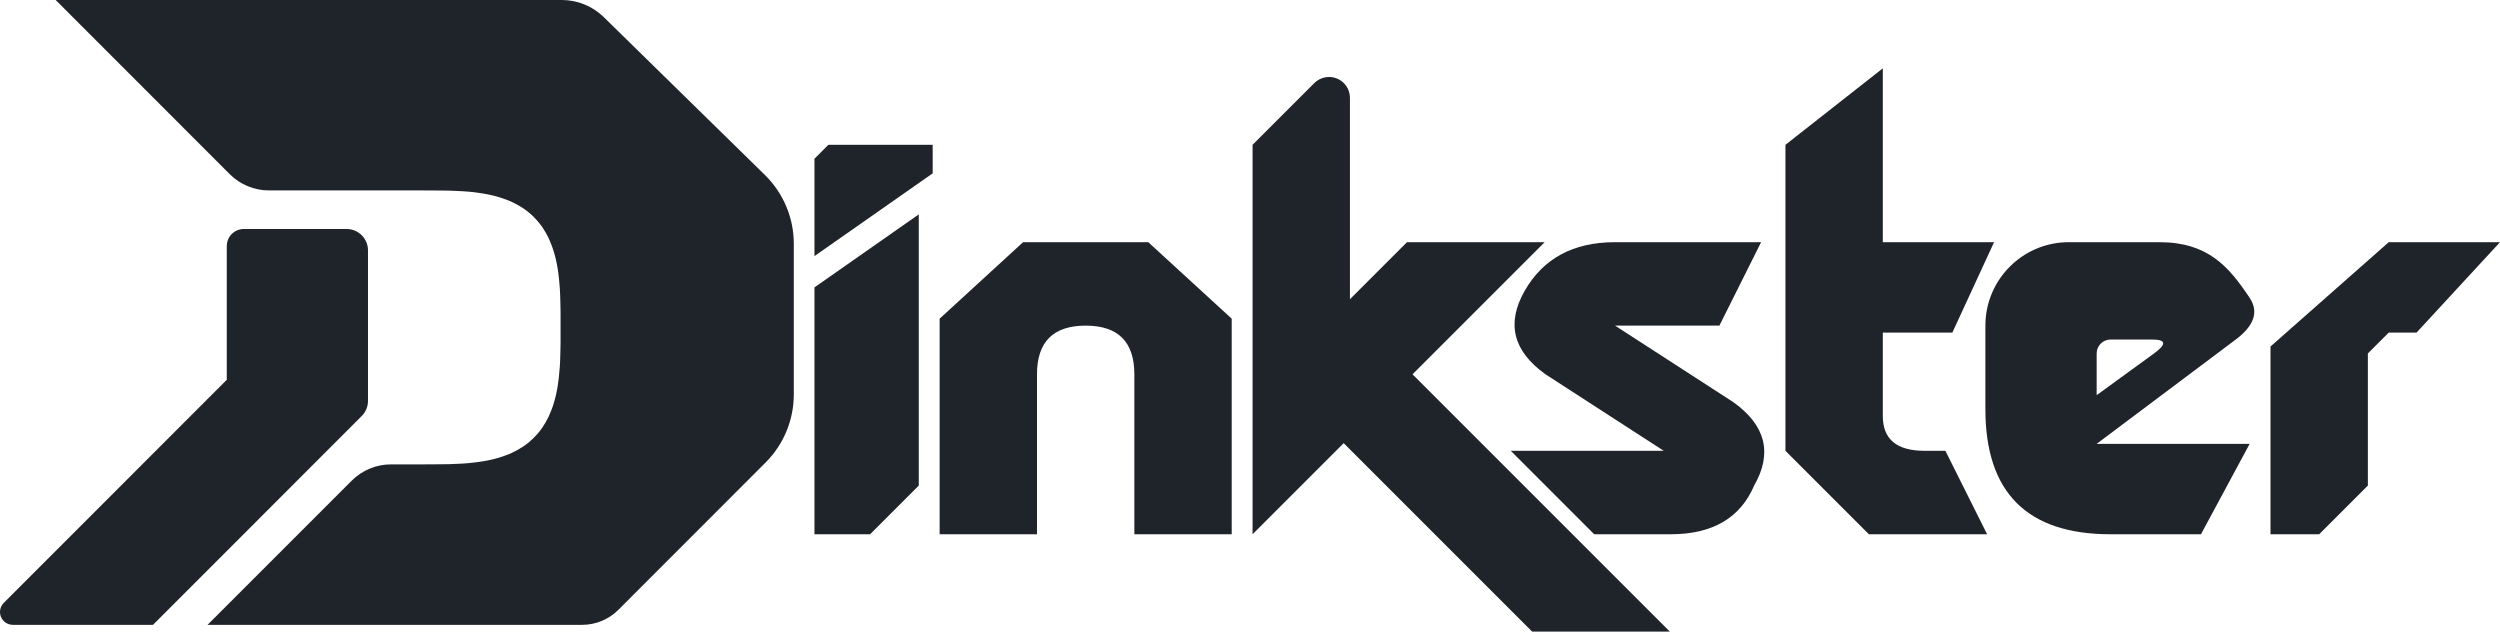
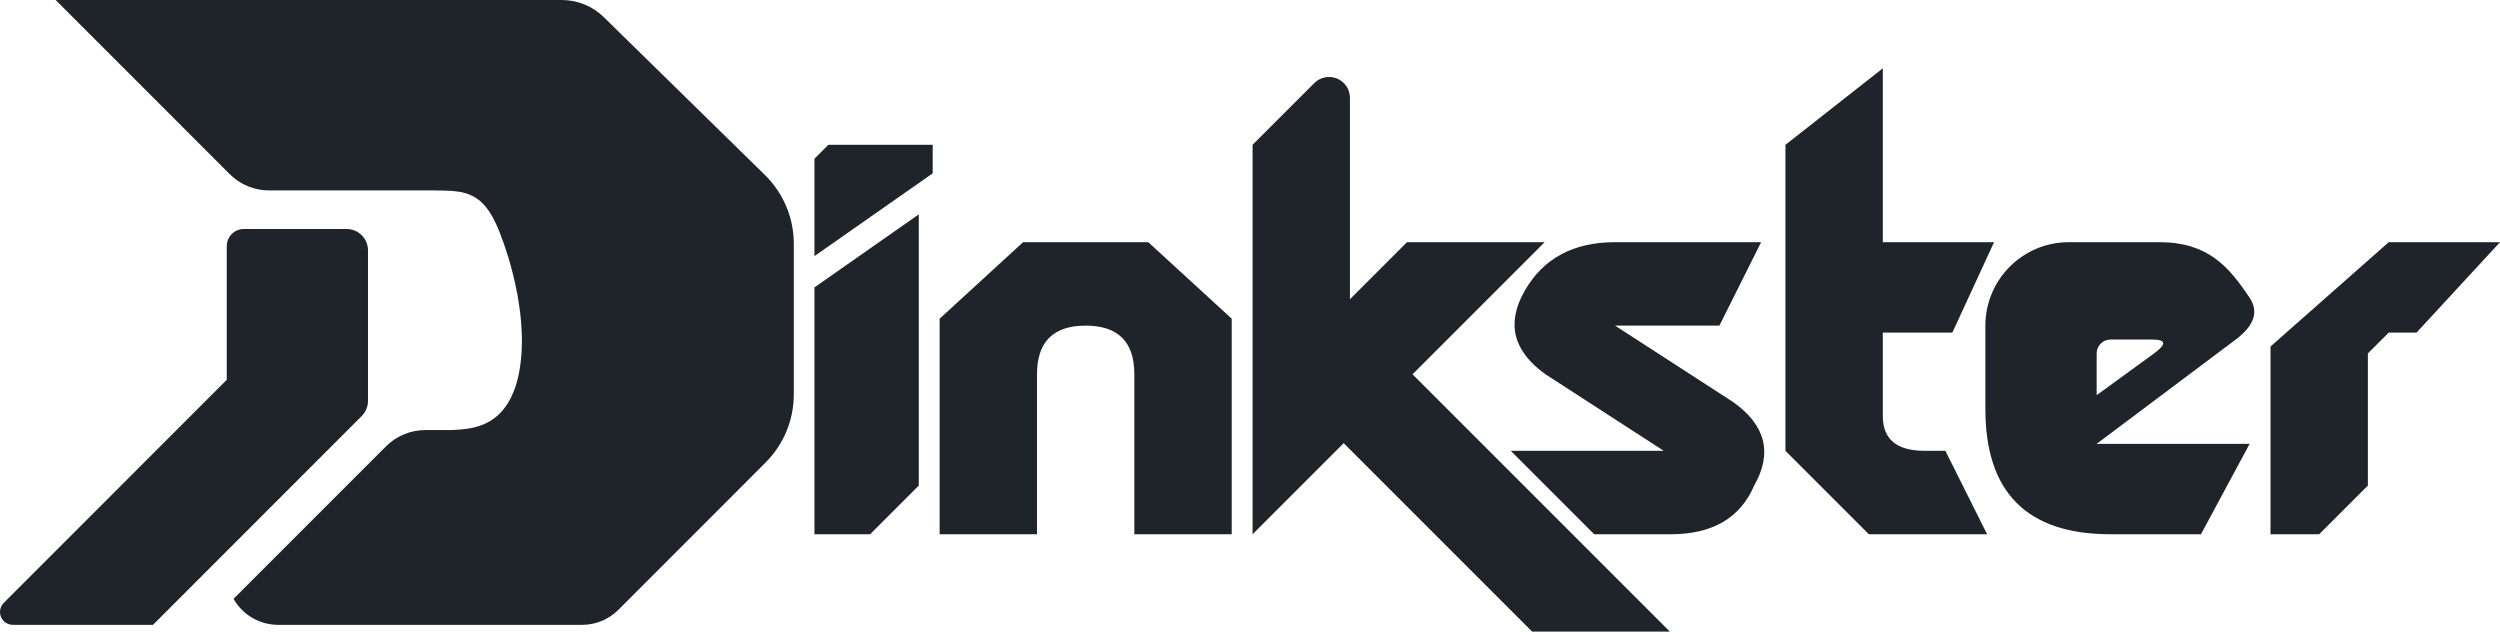
<svg xmlns="http://www.w3.org/2000/svg" viewBox="0 0 1222.268 308.804" width="1222.268" height="308.804" version="1.1" id="svg264">
  <defs id="defs80">
    <clipPath id="e-open-counter" clipPathUnits="userSpaceOnUse">
      <path d="M -20,-20 H 100 V 100 H -20 Z m 34,54 v -5.538 h 7.615 z" clip-rule="evenodd" id="path60" />
    </clipPath>
    <clipPath id="k-beam-baseline" clipPathUnits="userSpaceOnUse">
      <path d="M -20,-20 H 100 V 100 H 14 V 59.153 h -34 z" id="path63" />
    </clipPath>
    <clipPath id="approved-silhouette" clipPathUnits="userSpaceOnUse">
-       <path id="silhouette-clip-path" fill="#32e6c5" d="M 156.4,176.8 H 680 a 62,62 0 0 1 43.4,17.7 L 890.1,357.8 A 99.6,99.6 0 0 1 920,429 v 155.9 a 99.6,99.6 0 0 1 -29.2,70.4 L 738.6,807.6 A 53.1,53.1 0 0 1 701,823.2 H 313.5 L 462.7,674 a 57.5,57.5 0 0 1 40.7,-16.8 h 33.7 l 16.7,-0.1 9,-0.1 7.5,-0.3 6.5,-0.3 5.8,-0.4 5.5,-0.6 5.1,-0.6 4.7,-0.7 4.6,-0.8 4.3,-0.9 4.1,-1 3.9,-1.1 3.7,-1.2 3.7,-1.3 3.4,-1.3 3.3,-1.5 3.2,-1.6 3.1,-1.7 2.9,-1.8 2.9,-1.8 2.7,-2 2.6,-2.1 2.5,-2.2 2.3,-2.2 2.3,-2.4 2.2,-2.5 2.1,-2.6 2,-2.7 1.8,-2.9 1.8,-2.9 1.7,-3.1 1.6,-3.2 1.4,-3.3 1.4,-3.4 1.3,-3.6 1.2,-3.8 1.1,-3.9 1,-4.1 0.9,-4.3 0.8,-4.5 0.7,-4.8 0.6,-5.1 0.5,-5.4 0.5,-5.9 0.3,-6.5 0.2,-7.4 0.2,-9.1 v -16.7 -16.7 l -0.2,-9.1 -0.2,-7.4 -0.3,-6.5 -0.5,-5.9 -0.5,-5.4 -0.6,-5.1 -0.7,-4.8 -0.8,-4.5 -0.9,-4.3 -1,-4.1 -1.1,-3.9 -1.2,-3.8 -1.3,-3.6 -1.4,-3.4 -1.4,-3.4 -1.6,-3.2 -1.7,-3 -1.8,-3 -1.8,-2.8 -2,-2.7 -2.1,-2.6 -2.2,-2.5 -2.3,-2.4 -2.3,-2.3 -2.5,-2.1 -2.6,-2.1 -2.7,-2 -2.9,-1.9 -2.9,-1.7 -3.1,-1.7 -3.2,-1.6 -3.3,-1.5 -3.4,-1.3 -3.7,-1.3 -3.7,-1.2 -3.9,-1.1 -4.1,-1 -4.3,-0.9 -4.6,-0.8 -4.7,-0.7 -5.1,-0.7 -5.5,-0.5 -5.8,-0.4 -6.5,-0.3 -7.5,-0.3 -9,-0.1 -16.7,-0.1 H 377.2 A 57.5,57.5 0 0 1 336.5,357 Z m 177,254.6 a 17.7,17.7 0 0 1 17.7,-17.7 h 106.3 a 22.1,22.1 0 0 1 22.1,22.1 v 155.7 a 22.1,22.1 0 0 1 -6.5,15.7 l -215.9,216 h -145 a 13.3,13.3 0 0 1 -9.4,-22.7 L 333.4,569.7 Z" />
+       <path id="silhouette-clip-path" fill="#32e6c5" d="M 156.4,176.8 H 680 a 62,62 0 0 1 43.4,17.7 L 890.1,357.8 A 99.6,99.6 0 0 1 920,429 v 155.9 a 99.6,99.6 0 0 1 -29.2,70.4 L 738.6,807.6 A 53.1,53.1 0 0 1 701,823.2 H 386.6 A 53.1,53.1 0 0 1 340.4,796.3 L 498.1,638.6 a 57.5,57.5 0 0 1 40.7,-16.9 h 12.9 13 l 7,-0.3 5.7,-0.5 5,-0.6 4.5,-0.8 4.1,-1 3.8,-1.1 3.6,-1.3 3.3,-1.5 3.2,-1.7 2.9,-1.8 2.8,-2 2.7,-2.2 2.5,-2.3 2.3,-2.5 2.2,-2.7 2.1,-2.8 1.9,-2.9 1.8,-3.1 1.7,-3.3 1.5,-3.4 1.5,-3.6 1.3,-3.7 1.2,-3.8 1,-3.9 1,-4.1 0.8,-4.3 0.7,-4.3 0.6,-4.5 0.5,-4.6 0.4,-4.7 0.2,-4.8 0.2,-5 v -5.1 l -0.1,-5.2 -0.3,-5.3 -0.3,-5.4 -0.5,-5.6 -0.6,-5.7 -0.8,-5.8 -0.9,-6.1 -1,-6.2 -1.3,-6.4 -1.4,-6.8 -1.7,-7.2 -2,-7.8 -2.5,-9 -4.9,-15.1 -4.9,-13.3 -2.7,-6.3 -2.3,-4.9 -2,-3.9 -2,-3.3 -1.8,-2.9 -1.8,-2.5 -1.7,-2.2 -1.7,-1.9 -1.7,-1.8 -1.6,-1.5 -1.6,-1.4 -1.7,-1.2 -1.6,-1.1 -1.6,-1 -1.6,-0.9 -1.6,-0.8 -1.5,-0.7 -1.6,-0.6 -1.6,-0.6 -1.6,-0.5 -1.6,-0.4 -1.5,-0.4 -1.6,-0.3 -1.6,-0.3 -1.6,-0.2 -1.6,-0.2 -1.6,-0.2 -1.6,-0.2 -1.6,-0.1 -1.7,-0.1 -1.6,-0.1 h -1.7 l -1.7,-0.1 h -1.7 l -1.7,-0.1 h -1.8 -1.8 -1.9 l -1.9,-0.1 h -2 -2.1 -2.2 -2.4 -2.6 -2.9 -3.5 -6.5 -147 A 57.5,57.5 0 0 1 336.5,357 Z m 177,254.6 a 17.7,17.7 0 0 1 17.7,-17.7 h 106.3 a 22.1,22.1 0 0 1 22.1,22.1 v 155.7 a 22.1,22.1 0 0 1 -6.5,15.7 l -215.9,216 h -145 a 13.3,13.3 0 0 1 -9.4,-22.7 L 333.4,569.7 Z" />
    </clipPath>
    <clipPath id="plane-coral" clipPathUnits="userSpaceOnUse">
      <path d="m 343,68 67.8,67.8 a 45,45 0 0 1 13.2,31.8 v 112.8 a 45,45 0 0 1 -13.2,31.8 L 363,360 H 600 V 40 H 343 Z" transform="matrix(2.213439,0,0,2.213439,-180.079,26.32411)" id="path68" />
    </clipPath>
    <clipPath id="plane-yellow" clipPathUnits="userSpaceOnUse">
      <path d="M 80,240 H 232 V 390 H 80 Z" transform="matrix(2.213439,0,0,2.213439,-180.079,26.32411)" id="path71" />
    </clipPath>
    <clipPath id="optical-silhouette-16" clipPathUnits="userSpaceOnUse">
-       <path d="M 156.4,176.8 H 680 a 62,62 0 0 1 43.4,17.7 L 890.1,357.8 A 99.6,99.6 0 0 1 920,429 v 155.9 a 99.6,99.6 0 0 1 -29.2,70.4 L 738.6,807.6 A 53.1,53.1 0 0 1 701,823.2 H 313.5 L 462.7,674 a 57.5,57.5 0 0 1 40.7,-16.8 h 33.7 l 16.7,-0.1 9,-0.1 7.5,-0.3 6.5,-0.3 5.8,-0.4 5.5,-0.6 5.1,-0.6 4.7,-0.7 4.6,-0.8 4.3,-0.9 4.1,-1 3.9,-1.1 3.7,-1.2 3.7,-1.3 3.4,-1.3 3.3,-1.5 3.2,-1.6 3.1,-1.7 2.9,-1.8 2.9,-1.8 2.7,-2 2.6,-2.1 2.5,-2.2 2.3,-2.2 2.3,-2.4 2.2,-2.5 2.1,-2.6 2,-2.7 1.8,-2.9 1.8,-2.9 1.7,-3.1 1.6,-3.2 1.4,-3.3 1.4,-3.4 1.3,-3.6 1.2,-3.8 1.1,-3.9 1,-4.1 0.9,-4.3 0.8,-4.5 0.7,-4.8 0.6,-5.1 0.5,-5.4 0.5,-5.9 0.3,-6.5 0.2,-7.4 0.2,-9.1 v -16.7 -16.7 l -0.2,-9.1 -0.2,-7.4 -0.3,-6.5 -0.5,-5.9 -0.5,-5.4 -0.6,-5.1 -0.7,-4.8 -0.8,-4.5 -0.9,-4.3 -1,-4.1 -1.1,-3.9 -1.2,-3.8 -1.3,-3.6 -1.4,-3.4 -1.4,-3.4 -1.6,-3.2 -1.7,-3 -1.8,-3 -1.8,-2.8 -2,-2.7 -2.1,-2.6 -2.2,-2.5 -2.3,-2.4 -2.3,-2.3 -2.5,-2.1 -2.6,-2.1 -2.7,-2 -2.9,-1.9 -2.9,-1.7 -3.1,-1.7 -3.2,-1.6 -3.3,-1.5 -3.4,-1.3 -3.7,-1.3 -3.7,-1.2 -3.9,-1.1 -4.1,-1 -4.3,-0.9 -4.6,-0.8 -4.7,-0.7 -5.1,-0.7 -5.5,-0.5 -5.8,-0.4 -6.5,-0.3 -7.5,-0.3 -9,-0.1 -16.7,-0.1 H 377.2 A 57.5,57.5 0 0 1 336.5,357 Z m 177,223.6 a 17.7,17.7 0 0 1 17.7,-17.7 h 106.3 a 22.1,22.1 0 0 1 22.1,22.1 V 635.5 A 22.1,22.1 0 0 1 473,651.1 L 301,823.2 H 112.1 a 13.3,13.3 0 0 1 -9.4,-22.7 L 333.4,569.7 Z" id="path74" />
+       <path d="M 156.4,176.8 H 680 a 62,62 0 0 1 43.4,17.7 L 890.1,357.8 A 99.6,99.6 0 0 1 920,429 v 155.9 a 99.6,99.6 0 0 1 -29.2,70.4 L 738.6,807.6 A 53.1,53.1 0 0 1 701,823.2 H 386.6 A 53.1,53.1 0 0 1 340.4,796.3 L 498.1,638.6 a 57.5,57.5 0 0 1 40.7,-16.9 h 12.9 13 l 7,-0.3 5.7,-0.5 5,-0.6 4.5,-0.8 4.1,-1 3.8,-1.1 3.6,-1.3 3.3,-1.5 3.2,-1.7 2.9,-1.8 2.8,-2 2.7,-2.2 2.5,-2.3 2.3,-2.5 2.2,-2.7 2.1,-2.8 1.9,-2.9 1.8,-3.1 1.7,-3.3 1.5,-3.4 1.5,-3.6 1.3,-3.7 1.2,-3.8 1,-3.9 1,-4.1 0.8,-4.3 0.7,-4.3 0.6,-4.5 0.5,-4.6 0.4,-4.7 0.2,-4.8 0.2,-5 v -5.1 l -0.1,-5.2 -0.3,-5.3 -0.3,-5.4 -0.5,-5.6 -0.6,-5.7 -0.8,-5.8 -0.9,-6.1 -1,-6.2 -1.3,-6.4 -1.4,-6.8 -1.7,-7.2 -2,-7.8 -2.5,-9 -4.9,-15.1 -4.9,-13.3 -2.7,-6.3 -2.3,-4.9 -2,-3.9 -2,-3.3 -1.8,-2.9 -1.8,-2.5 -1.7,-2.2 -1.7,-1.9 -1.7,-1.8 -1.6,-1.5 -1.6,-1.4 -1.7,-1.2 -1.6,-1.1 -1.6,-1 -1.6,-0.9 -1.6,-0.8 -1.5,-0.7 -1.6,-0.6 -1.6,-0.6 -1.6,-0.5 -1.6,-0.4 -1.5,-0.4 -1.6,-0.3 -1.6,-0.3 -1.6,-0.2 -1.6,-0.2 -1.6,-0.2 -1.6,-0.2 -1.6,-0.1 -1.7,-0.1 -1.6,-0.1 h -1.7 l -1.7,-0.1 h -1.7 l -1.7,-0.1 h -1.8 -1.8 -1.9 l -1.9,-0.1 h -2 -2.1 -2.2 -2.4 -2.6 -2.9 -3.5 -6.5 -147 A 57.5,57.5 0 0 1 336.5,357 Z m 177,223.6 a 17.7,17.7 0 0 1 17.7,-17.7 h 106.3 a 22.1,22.1 0 0 1 22.1,22.1 V 635.5 A 22.1,22.1 0 0 1 473,651.1 L 301,823.2 H 112.1 a 13.3,13.3 0 0 1 -9.4,-22.7 L 333.4,569.7 Z" id="path74" />
    </clipPath>
    <clipPath id="optical-silhouette-24" clipPathUnits="userSpaceOnUse">
-       <path d="M 156.4,176.8 H 680 a 62,62 0 0 1 43.4,17.7 L 890.1,357.8 A 99.6,99.6 0 0 1 920,429 v 155.9 a 99.6,99.6 0 0 1 -29.2,70.4 L 738.6,807.6 A 53.1,53.1 0 0 1 701,823.2 H 313.5 L 462.7,674 a 57.5,57.5 0 0 1 40.7,-16.8 h 33.7 l 16.7,-0.1 9,-0.1 7.5,-0.3 6.5,-0.3 5.8,-0.4 5.5,-0.6 5.1,-0.6 4.7,-0.7 4.6,-0.8 4.3,-0.9 4.1,-1 3.9,-1.1 3.7,-1.2 3.7,-1.3 3.4,-1.3 3.3,-1.5 3.2,-1.6 3.1,-1.7 2.9,-1.8 2.9,-1.8 2.7,-2 2.6,-2.1 2.5,-2.2 2.3,-2.2 2.3,-2.4 2.2,-2.5 2.1,-2.6 2,-2.7 1.8,-2.9 1.8,-2.9 1.7,-3.1 1.6,-3.2 1.4,-3.3 1.4,-3.4 1.3,-3.6 1.2,-3.8 1.1,-3.9 1,-4.1 0.9,-4.3 0.8,-4.5 0.7,-4.8 0.6,-5.1 0.5,-5.4 0.5,-5.9 0.3,-6.5 0.2,-7.4 0.2,-9.1 v -16.7 -16.7 l -0.2,-9.1 -0.2,-7.4 -0.3,-6.5 -0.5,-5.9 -0.5,-5.4 -0.6,-5.1 -0.7,-4.8 -0.8,-4.5 -0.9,-4.3 -1,-4.1 -1.1,-3.9 -1.2,-3.8 -1.3,-3.6 -1.4,-3.4 -1.4,-3.4 -1.6,-3.2 -1.7,-3 -1.8,-3 -1.8,-2.8 -2,-2.7 -2.1,-2.6 -2.2,-2.5 -2.3,-2.4 -2.3,-2.3 -2.5,-2.1 -2.6,-2.1 -2.7,-2 -2.9,-1.9 -2.9,-1.7 -3.1,-1.7 -3.2,-1.6 -3.3,-1.5 -3.4,-1.3 -3.7,-1.3 -3.7,-1.2 -3.9,-1.1 -4.1,-1 -4.3,-0.9 -4.6,-0.8 -4.7,-0.7 -5.1,-0.7 -5.5,-0.5 -5.8,-0.4 -6.5,-0.3 -7.5,-0.3 -9,-0.1 -16.7,-0.1 H 377.2 A 57.5,57.5 0 0 1 336.5,357 Z m 177,232.4 a 17.7,17.7 0 0 1 17.7,-17.7 h 106.3 a 22.1,22.1 0 0 1 22.1,22.2 V 622.9 A 22.1,22.1 0 0 1 473,638.6 L 288.5,823.2 H 112.1 a 13.3,13.3 0 0 1 -9.4,-22.7 L 333.4,569.7 Z" id="path77" />
+       <path d="M 156.4,176.8 H 680 a 62,62 0 0 1 43.4,17.7 L 890.1,357.8 A 99.6,99.6 0 0 1 920,429 v 155.9 a 99.6,99.6 0 0 1 -29.2,70.4 L 738.6,807.6 A 53.1,53.1 0 0 1 701,823.2 H 386.6 A 53.1,53.1 0 0 1 340.4,796.3 L 498.1,638.6 a 57.5,57.5 0 0 1 40.7,-16.9 h 12.9 13 l 7,-0.3 5.7,-0.5 5,-0.6 4.5,-0.8 4.1,-1 3.8,-1.1 3.6,-1.3 3.3,-1.5 3.2,-1.7 2.9,-1.8 2.8,-2 2.7,-2.2 2.5,-2.3 2.3,-2.5 2.2,-2.7 2.1,-2.8 1.9,-2.9 1.8,-3.1 1.7,-3.3 1.5,-3.4 1.5,-3.6 1.3,-3.7 1.2,-3.8 1,-3.9 1,-4.1 0.8,-4.3 0.7,-4.3 0.6,-4.5 0.5,-4.6 0.4,-4.7 0.2,-4.8 0.2,-5 v -5.1 l -0.1,-5.2 -0.3,-5.3 -0.3,-5.4 -0.5,-5.6 -0.6,-5.7 -0.8,-5.8 -0.9,-6.1 -1,-6.2 -1.3,-6.4 -1.4,-6.8 -1.7,-7.2 -2,-7.8 -2.5,-9 -4.9,-15.1 -4.9,-13.3 -2.7,-6.3 -2.3,-4.9 -2,-3.9 -2,-3.3 -1.8,-2.9 -1.8,-2.5 -1.7,-2.2 -1.7,-1.9 -1.7,-1.8 -1.6,-1.5 -1.6,-1.4 -1.7,-1.2 -1.6,-1.1 -1.6,-1 -1.6,-0.9 -1.6,-0.8 -1.5,-0.7 -1.6,-0.6 -1.6,-0.6 -1.6,-0.5 -1.6,-0.4 -1.5,-0.4 -1.6,-0.3 -1.6,-0.3 -1.6,-0.2 -1.6,-0.2 -1.6,-0.2 -1.6,-0.2 -1.6,-0.1 -1.7,-0.1 -1.6,-0.1 h -1.7 l -1.7,-0.1 h -1.7 l -1.7,-0.1 h -1.8 -1.8 -1.9 l -1.9,-0.1 h -2 -2.1 -2.2 -2.4 -2.6 -2.9 -3.5 -6.5 -147 A 57.5,57.5 0 0 1 336.5,357 Z m 177,232.4 a 17.7,17.7 0 0 1 17.7,-17.7 h 106.3 a 22.1,22.1 0 0 1 22.1,22.2 V 622.9 A 22.1,22.1 0 0 1 473,638.6 L 288.5,823.2 H 112.1 a 13.3,13.3 0 0 1 -9.4,-22.7 L 333.4,569.7 Z" id="path77" />
    </clipPath>
  </defs>
  <g id="07_Exports_Artboards" style="display:inline" transform="translate(-44.15715,-93.99568)">
    <g id="wordmark-mono" transform="matrix(3.4,0,0,3.4,-60,-250)" color="#1f242a">
      <g transform="matrix(0.139,0,0,0.139,16.9,76.6)" id="g168">
-         <path id="wordmark-mono-d" fill="currentColor" d="M 156.4,176.8 H 680 a 62,62 0 0 1 43.4,17.7 L 890.1,357.8 A 99.6,99.6 0 0 1 920,429 v 155.9 a 99.6,99.6 0 0 1 -29.2,70.4 L 738.6,807.6 A 53.1,53.1 0 0 1 701,823.2 H 313.5 L 462.7,674 a 57.5,57.5 0 0 1 40.7,-16.8 h 33.7 l 16.7,-0.1 9,-0.1 7.5,-0.3 6.5,-0.3 5.8,-0.4 5.5,-0.6 5.1,-0.6 4.7,-0.7 4.6,-0.8 4.3,-0.9 4.1,-1 3.9,-1.1 3.7,-1.2 3.7,-1.3 3.4,-1.3 3.3,-1.5 3.2,-1.6 3.1,-1.7 2.9,-1.8 2.9,-1.8 2.7,-2 2.6,-2.1 2.5,-2.2 2.3,-2.2 2.3,-2.4 2.2,-2.5 2.1,-2.6 2,-2.7 1.8,-2.9 1.8,-2.9 1.7,-3.1 1.6,-3.2 1.4,-3.3 1.4,-3.4 1.3,-3.6 1.2,-3.8 1.1,-3.9 1,-4.1 0.9,-4.3 0.8,-4.5 0.7,-4.8 0.6,-5.1 0.5,-5.4 0.5,-5.9 0.3,-6.5 0.2,-7.4 0.2,-9.1 v -16.7 -16.7 l -0.2,-9.1 -0.2,-7.4 -0.3,-6.5 -0.5,-5.9 -0.5,-5.4 -0.6,-5.1 -0.7,-4.8 -0.8,-4.5 -0.9,-4.3 -1,-4.1 -1.1,-3.9 -1.2,-3.8 -1.3,-3.6 -1.4,-3.4 -1.4,-3.4 -1.6,-3.2 -1.7,-3 -1.8,-3 -1.8,-2.8 -2,-2.7 -2.1,-2.6 -2.2,-2.5 -2.3,-2.4 -2.3,-2.3 -2.5,-2.1 -2.6,-2.1 -2.7,-2 -2.9,-1.9 -2.9,-1.7 -3.1,-1.7 -3.2,-1.6 -3.3,-1.5 -3.4,-1.3 -3.7,-1.3 -3.7,-1.2 -3.9,-1.1 -4.1,-1 -4.3,-0.9 -4.6,-0.8 -4.7,-0.7 -5.1,-0.7 -5.5,-0.5 -5.8,-0.4 -6.5,-0.3 -7.5,-0.3 -9,-0.1 -16.7,-0.1 H 377.2 A 57.5,57.5 0 0 1 336.5,357 Z m 177,254.6 a 17.7,17.7 0 0 1 17.7,-17.7 h 106.3 a 22.1,22.1 0 0 1 22.1,22.1 v 155.7 a 22.1,22.1 0 0 1 -6.5,15.7 l -215.9,216 h -145 a 13.3,13.3 0 0 1 -9.4,-22.7 L 333.4,569.7 Z" />
+         <path id="wordmark-mono-d" fill="currentColor" d="M 156.4,176.8 H 680 a 62,62 0 0 1 43.4,17.7 L 890.1,357.8 A 99.6,99.6 0 0 1 920,429 v 155.9 a 99.6,99.6 0 0 1 -29.2,70.4 L 738.6,807.6 A 53.1,53.1 0 0 1 701,823.2 H 386.6 A 53.1,53.1 0 0 1 340.4,796.3 L 498.1,638.6 a 57.5,57.5 0 0 1 40.7,-16.9 h 12.9 13 l 7,-0.3 5.7,-0.5 5,-0.6 4.5,-0.8 4.1,-1 3.8,-1.1 3.6,-1.3 3.3,-1.5 3.2,-1.7 2.9,-1.8 2.8,-2 2.7,-2.2 2.5,-2.3 2.3,-2.5 2.2,-2.7 2.1,-2.8 1.9,-2.9 1.8,-3.1 1.7,-3.3 1.5,-3.4 1.5,-3.6 1.3,-3.7 1.2,-3.8 1,-3.9 1,-4.1 0.8,-4.3 0.7,-4.3 0.6,-4.5 0.5,-4.6 0.4,-4.7 0.2,-4.8 0.2,-5 v -5.1 l -0.1,-5.2 -0.3,-5.3 -0.3,-5.4 -0.5,-5.6 -0.6,-5.7 -0.8,-5.8 -0.9,-6.1 -1,-6.2 -1.3,-6.4 -1.4,-6.8 -1.7,-7.2 -2,-7.8 -2.5,-9 -4.9,-15.1 -4.9,-13.3 -2.7,-6.3 -2.3,-4.9 -2,-3.9 -2,-3.3 -1.8,-2.9 -1.8,-2.5 -1.7,-2.2 -1.7,-1.9 -1.7,-1.8 -1.6,-1.5 -1.6,-1.4 -1.7,-1.2 -1.6,-1.1 -1.6,-1 -1.6,-0.9 -1.6,-0.8 -1.5,-0.7 -1.6,-0.6 -1.6,-0.6 -1.6,-0.5 -1.6,-0.4 -1.5,-0.4 -1.6,-0.3 -1.6,-0.3 -1.6,-0.2 -1.6,-0.2 -1.6,-0.2 -1.6,-0.2 -1.6,-0.1 -1.7,-0.1 -1.6,-0.1 h -1.7 l -1.7,-0.1 h -1.7 l -1.7,-0.1 h -1.8 -1.8 -1.9 l -1.9,-0.1 h -2 -2.1 -2.2 -2.4 -2.6 -2.9 -3.5 -6.5 -147 A 57.5,57.5 0 0 1 336.5,357 Z m 177,254.6 a 17.7,17.7 0 0 1 17.7,-17.7 h 106.3 a 22.1,22.1 0 0 1 22.1,22.1 v 155.7 a 22.1,22.1 0 0 1 -6.5,15.7 l -215.9,216 h -145 a 13.3,13.3 0 0 1 -9.4,-22.7 L 333.4,569.7 Z" />
      </g>
      <g fill="currentColor" id="g177">
        <path id="mono-i" d="M 2,0 H 17 V 4.1 L 0,16 V 2 Z M 0,20.5 15,10 V 49 L 8,56 H 0 Z" transform="translate(147.75,122)" fill-rule="evenodd" />
        <path id="mono-n" d="M 0,56 V 25 L 12,14 H 30 L 42,25 V 56 H 28 V 33 q 0,-7 -7,-7 -7,0 -7,7 v 23 z" transform="translate(165.75,122)" fill-rule="evenodd" />
        <path id="mono-k" d="m 7,0 8.9,-8.9 A 3,3 0 0 1 21,-6.8 V 22.201 L 29.201,14 H 49 L 30,33 67,70 H 47.201 L 20.101,42.899 7,56 Z" transform="translate(203.75,122)" fill-rule="evenodd" />
        <path id="mono-s" d="M 36,14 30,26 H 15 l 17,11 q 7,5 3,12 -3,7 -12,7 H 12 L 0,44 H 22 L 5,33 Q -2,28 2,21 6,14 15,14 Z" transform="translate(247.875,122)" fill-rule="evenodd" />
        <path id="mono-t" d="M 0,0 14,-11 V 14 H 30 L 24,27 H 14 v 12 q 0,5 6,5 h 3 l 6,12 H 12 L 0,44 Z" transform="translate(287.375,122)" fill-rule="evenodd" />
        <path id="mono-e" d="M 36,28 16,43 H 38 L 31,56 H 18 Q 0,56 0,38 V 26 A 12,12 0 0 1 12,14 h 13 c 7,0 10,3.5 13,8 q 2,3 -2,6 z m -20,8 v -6 a 2,2 0 0 1 2,-2 h 6 q 3,0 0.25,2 z" transform="translate(316.125,122)" fill-rule="evenodd" />
        <path id="mono-r" d="M 0,56 V 29 L 17,14 H 33 L 21,27 h -4 l -3,3 v 19 l -7,7 z" transform="translate(357.125,122)" fill-rule="evenodd" />
      </g>
    </g>
  </g>
</svg>
